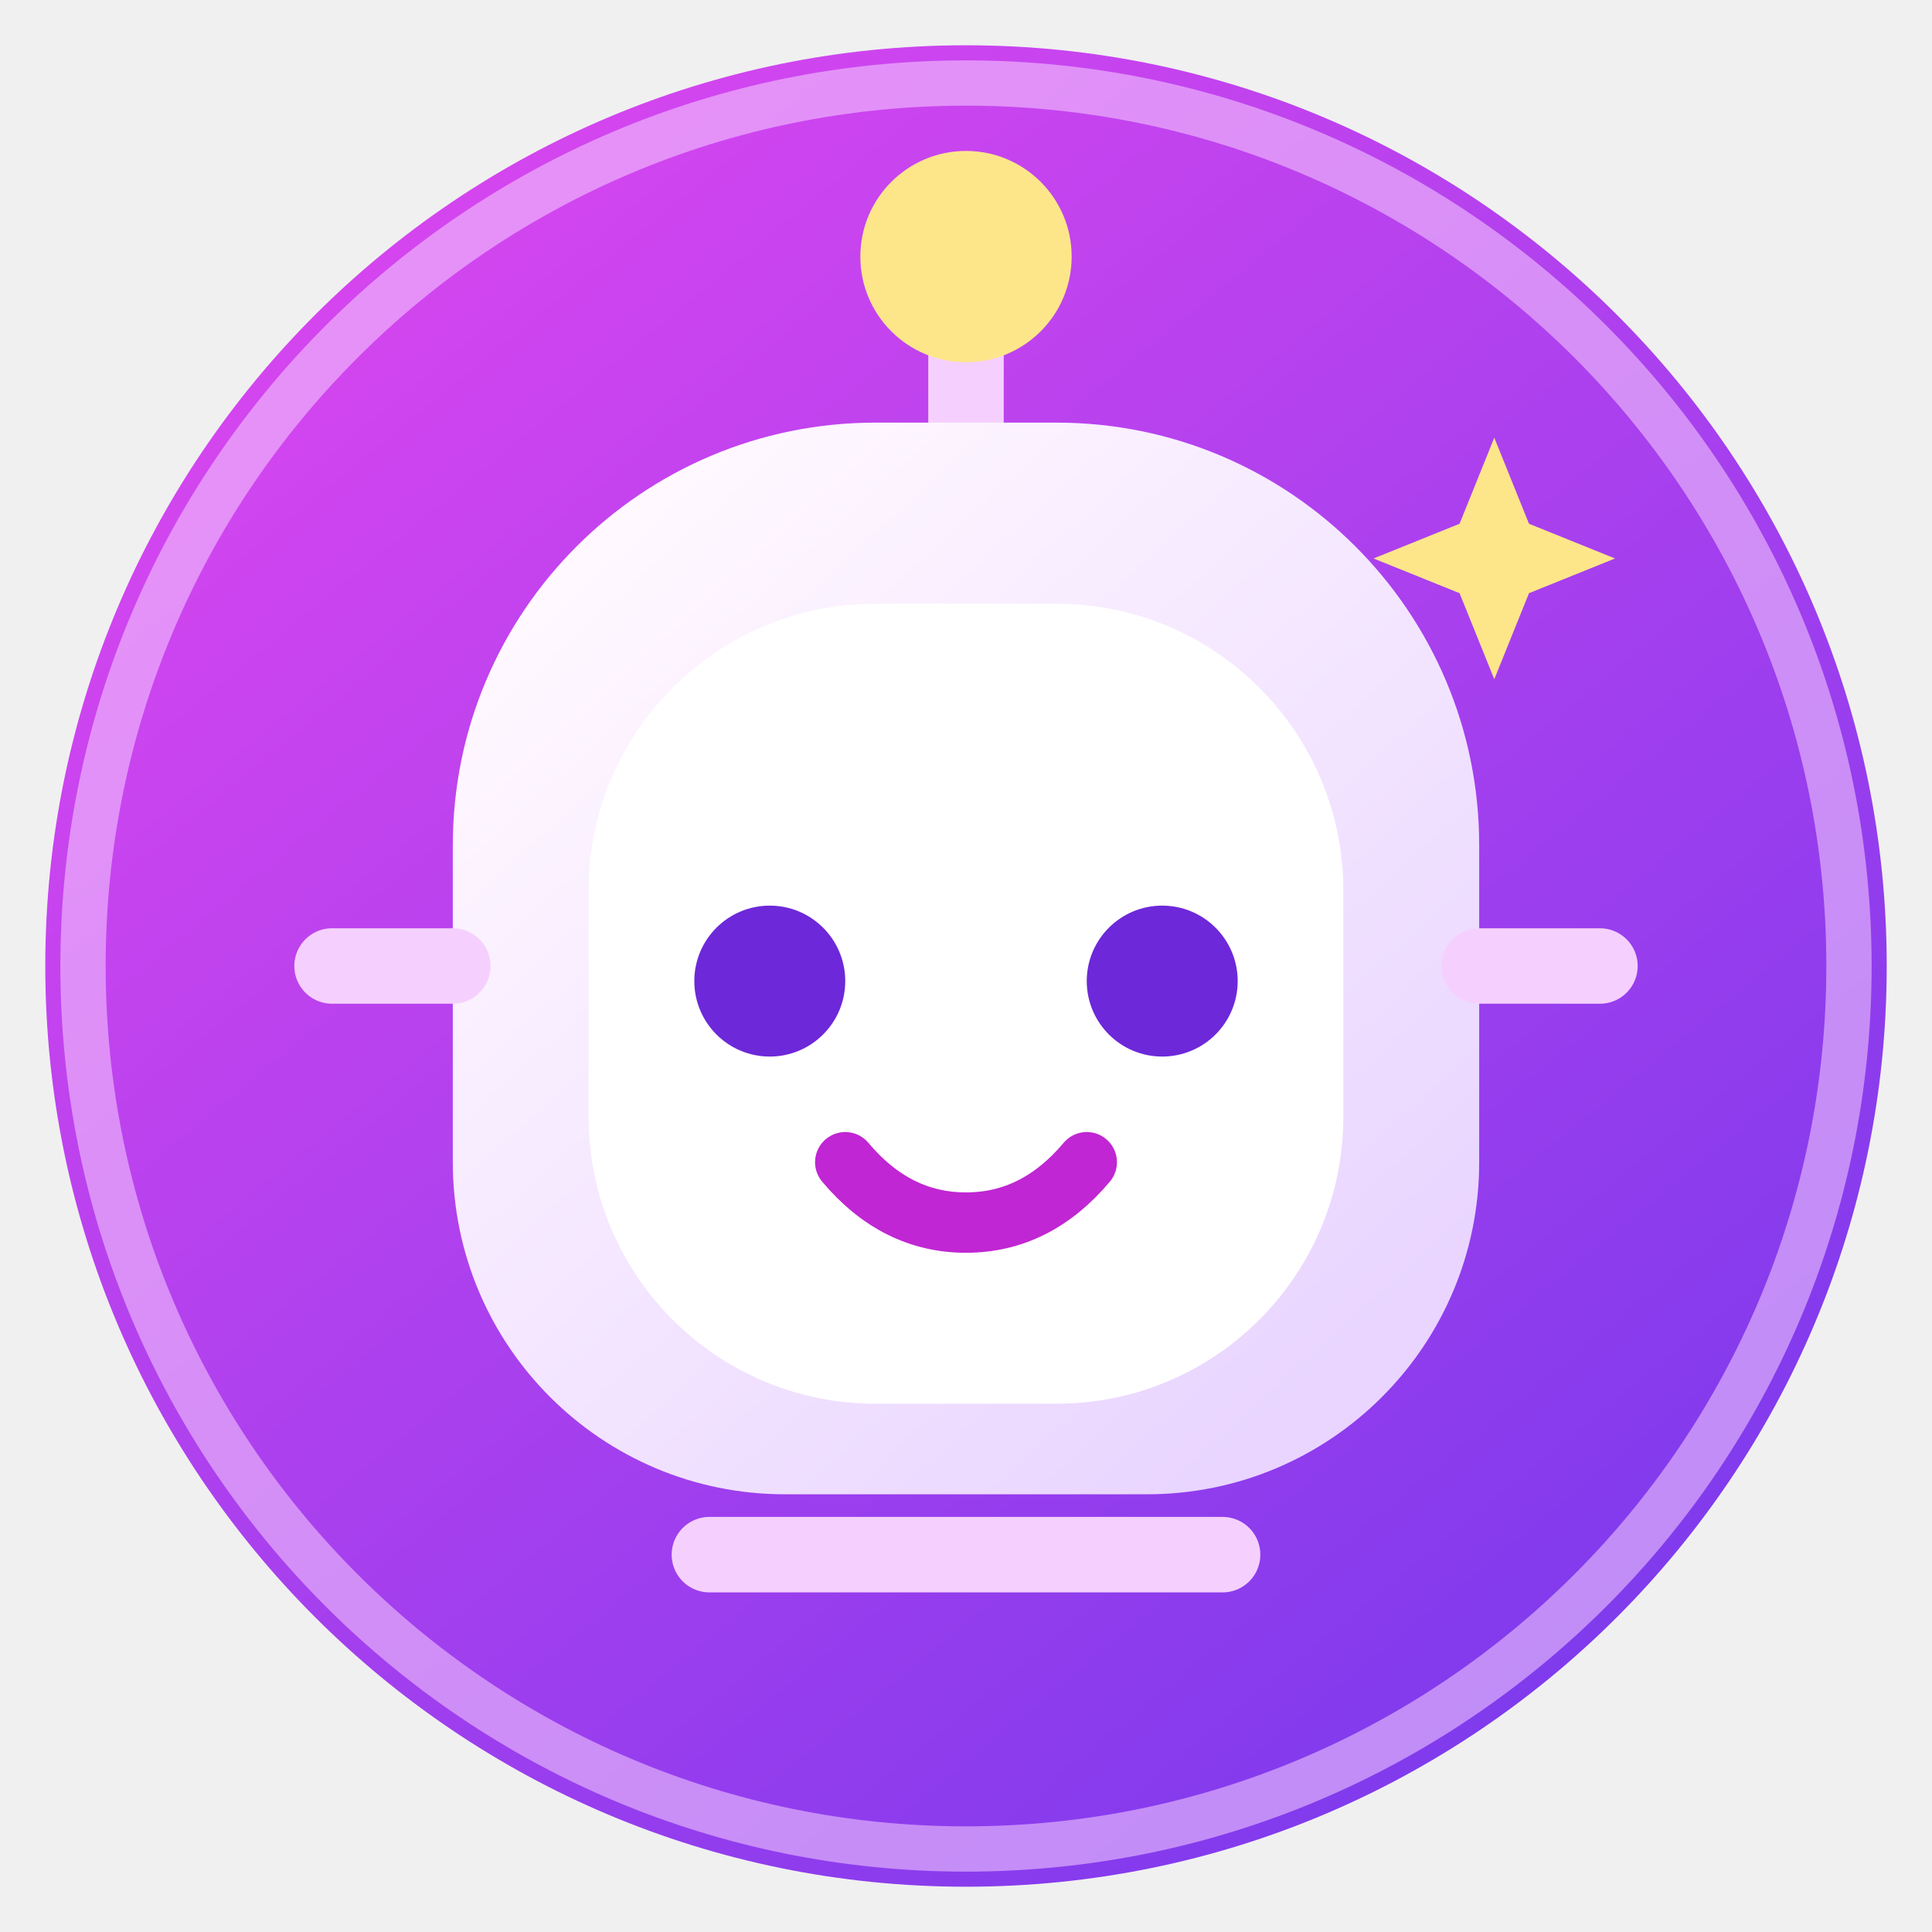
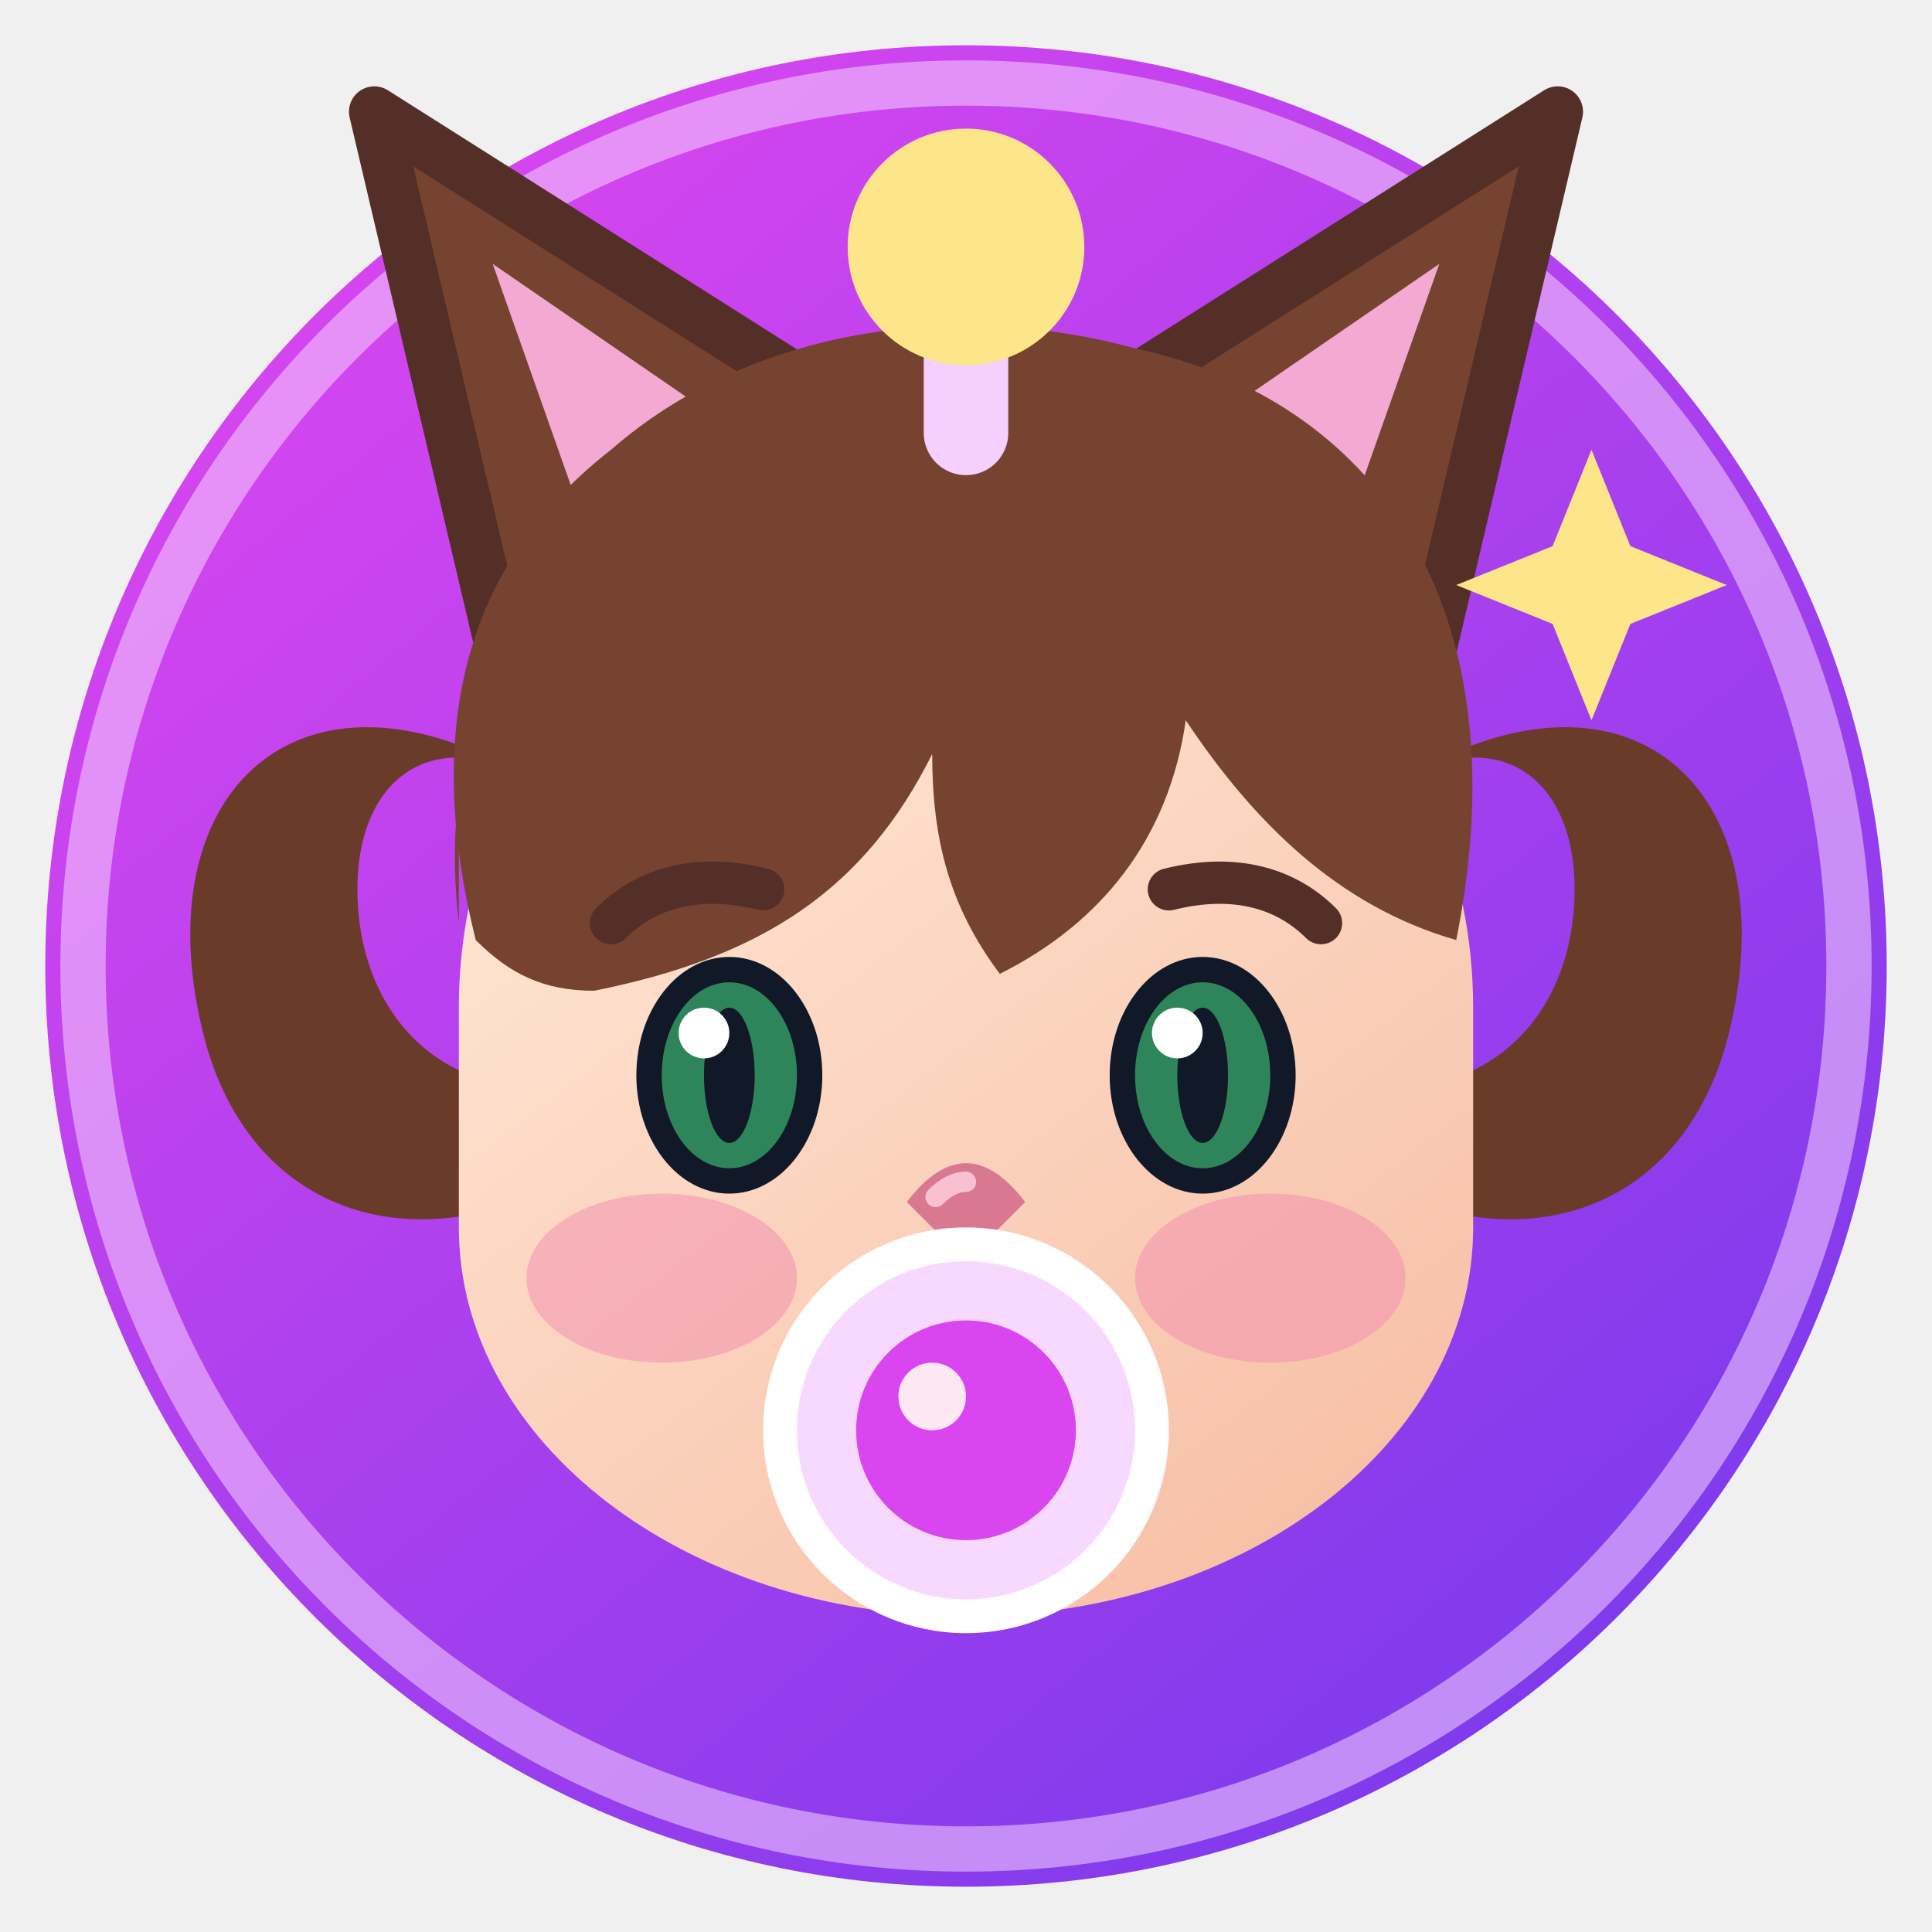
<svg xmlns="http://www.w3.org/2000/svg" viewBox="0 0 128 128" fill="none">
  <defs>
    <linearGradient id="background" x1="20" y1="12" x2="105" y2="116" gradientUnits="userSpaceOnUse">
      <stop stop-color="#D946EF" />
      <stop offset="1" stop-color="#7C3AED" />
    </linearGradient>
-     <linearGradient id="face" x1="39" y1="37" x2="88" y2="91" gradientUnits="userSpaceOnUse">
-       <stop stop-color="#FFF8FF" />
-       <stop offset="1" stop-color="#E9D5FF" />
+     <linearGradient id="skin" x1="42" y1="40" x2="85" y2="96" gradientUnits="userSpaceOnUse">
+       <stop stop-color="#FFE7D6" />
+       <stop offset="1" stop-color="#F7BFA5" />
    </linearGradient>
  </defs>
  <circle cx="64" cy="64" r="61" fill="url(#background)" />
  <circle cx="64" cy="64" r="58.5" stroke="#F5D0FE" stroke-opacity=".55" stroke-width="3" />
-   <path d="M64 20v10" stroke="#F5D0FE" stroke-linecap="round" stroke-width="5" />
-   <circle cx="64" cy="17" r="7" fill="#FDE68A" />
-   <path d="M30 56c0-15.464 12.536-28 28-28h12c15.464 0 28 12.536 28 28v21c0 12.15-9.85 22-22 22H52c-12.15 0-22-9.85-22-22V56Z" fill="url(#face)" />
-   <path d="M39 59c0-10.493 8.507-19 19-19h12c10.493 0 19 8.507 19 19v15c0 10.493-8.507 19-19 19H58c-10.493 0-19-8.507-19-19V59Z" fill="#FFF" />
-   <circle cx="51" cy="65" r="5" fill="#6D28D9" />
-   <circle cx="77" cy="65" r="5" fill="#6D28D9" />
-   <path d="M56 77c2.239 2.667 4.906 4 8 4s5.761-1.333 8-4" stroke="#C026D3" stroke-linecap="round" stroke-width="4" />
-   <path d="M22 64h8m68 0h8" stroke="#F5D0FE" stroke-linecap="round" stroke-width="5" />
-   <path d="M47 103h34" stroke="#F5D0FE" stroke-linecap="round" stroke-width="5" />
-   <path d="m99 29 2.3 5.7L107 37l-5.7 2.3L99 45l-2.3-5.7L91 37l5.7-2.3L99 29Z" fill="#FDE68A" />
+   <g transform="translate(0 5) translate(64 64) scale(1.12) translate(-64 -64)">
+     <path d="M39 49c-14-9-24 0-20 15 3 11 14 14 25 6 6-5 5-13-6-20-2 7 0 13 6 16-10 3-16-3-16-11 0-7 5-10 11-6Z" fill="#6B3B2A" />
+     <path d="M89 49c14-9 24 0 20 15-3 11-14 14-25 6-6-5-5-13 6-20 2 7 0 13-6 16 10 3 16-3 16-11 0-7-5-10-11-6Z" fill="#6B3B2A" />
+     <path d="M34 57c-2-17 9-29 25-31 16-2 29 8 33 23-10-2-17-7-21-14-7 9-20 15-37 16v6Z" fill="#75432F" />
+     <path d="M37 43 29 9l30 19m32 15 8-34L69 28" fill="#75432F" stroke="#542F28" stroke-linejoin="round" stroke-width="3" />
+     <path d="m42 35-6-17 16 11m34 6 6-17-16 11" fill="#F3A9D1" />
+     <path d="M34 62c0-16.569 13.431-30 30-30s30 13.431 30 30v13c0 12.703-13.431 23-30 23S34 87.703 34 75V62Z" fill="url(#skin)" />
+     <ellipse cx="46" cy="78" rx="8" ry="5" fill="#F28FAF" fill-opacity=".52" />
+     <ellipse cx="82" cy="78" rx="8" ry="5" fill="#F28FAF" fill-opacity=".52" />
+     <path d="M35 58c-3-12-1-22 8-29 8-7 20-9 31-6 14 3 23 15 19 35-7-2-12-7-16-13-1 7-5 12-11 15-3-4-4-8-4-13-4 8-10 12-20 14-3 0-5-1-7-3Z" fill="#75432F" />
+     <path d="M43 57c2-2 5-3 9-2m24 0c4-1 7 0 9 2" stroke="#542F28" stroke-linecap="round" stroke-width="2.5" />
+     <ellipse cx="50" cy="66" rx="5.5" ry="7" fill="#111827" />
+     <ellipse cx="78" cy="66" rx="5.5" ry="7" fill="#111827" />
+     <ellipse cx="50" cy="66" rx="4" ry="5.5" fill="#2F855A" />
+     <ellipse cx="78" cy="66" rx="4" ry="5.5" fill="#2F855A" />
+     <ellipse cx="50" cy="66" rx="1.5" ry="4" fill="#111827" />
+     <ellipse cx="78" cy="66" rx="1.5" ry="4" fill="#111827" />
+     <circle cx="48.5" cy="63.5" r="1.5" fill="#FFF" />
+     <circle cx="76.5" cy="63.5" r="1.5" fill="#FFF" />
+     <path d="M60.5 73.5c1.2-1.6 2.4-2.3 3.5-2.3s2.3.7 3.5 2.3L64 77l-3.5-3.5Z" fill="#D87991" />
+     <path d="M62.2 73.2c.6-.6 1.2-.9 1.8-.9" stroke="#F8C0D1" stroke-linecap="round" stroke-width="1.2" />
+     <path d="m101 29 2.3 5.7L109 37l-5.7 2.3L101 45l-2.3-5.7L93 37l5.7-2.3L101 29Z" fill="#FDE68A" />
+     <circle cx="64" cy="87" r="11" fill="#F7D9FF" stroke="#FFF" stroke-width="2" />
+     <circle cx="64" cy="87" r="6.5" fill="#D946EF" />
+     <circle cx="62" cy="85" r="2" fill="#FCE7F3" />
+     <path d="M64 20v8" stroke="#F5D0FE" stroke-linecap="round" stroke-width="5" />
+     <circle cx="64" cy="17" r="7" fill="#FDE68A" />
+   </g>
</svg>
